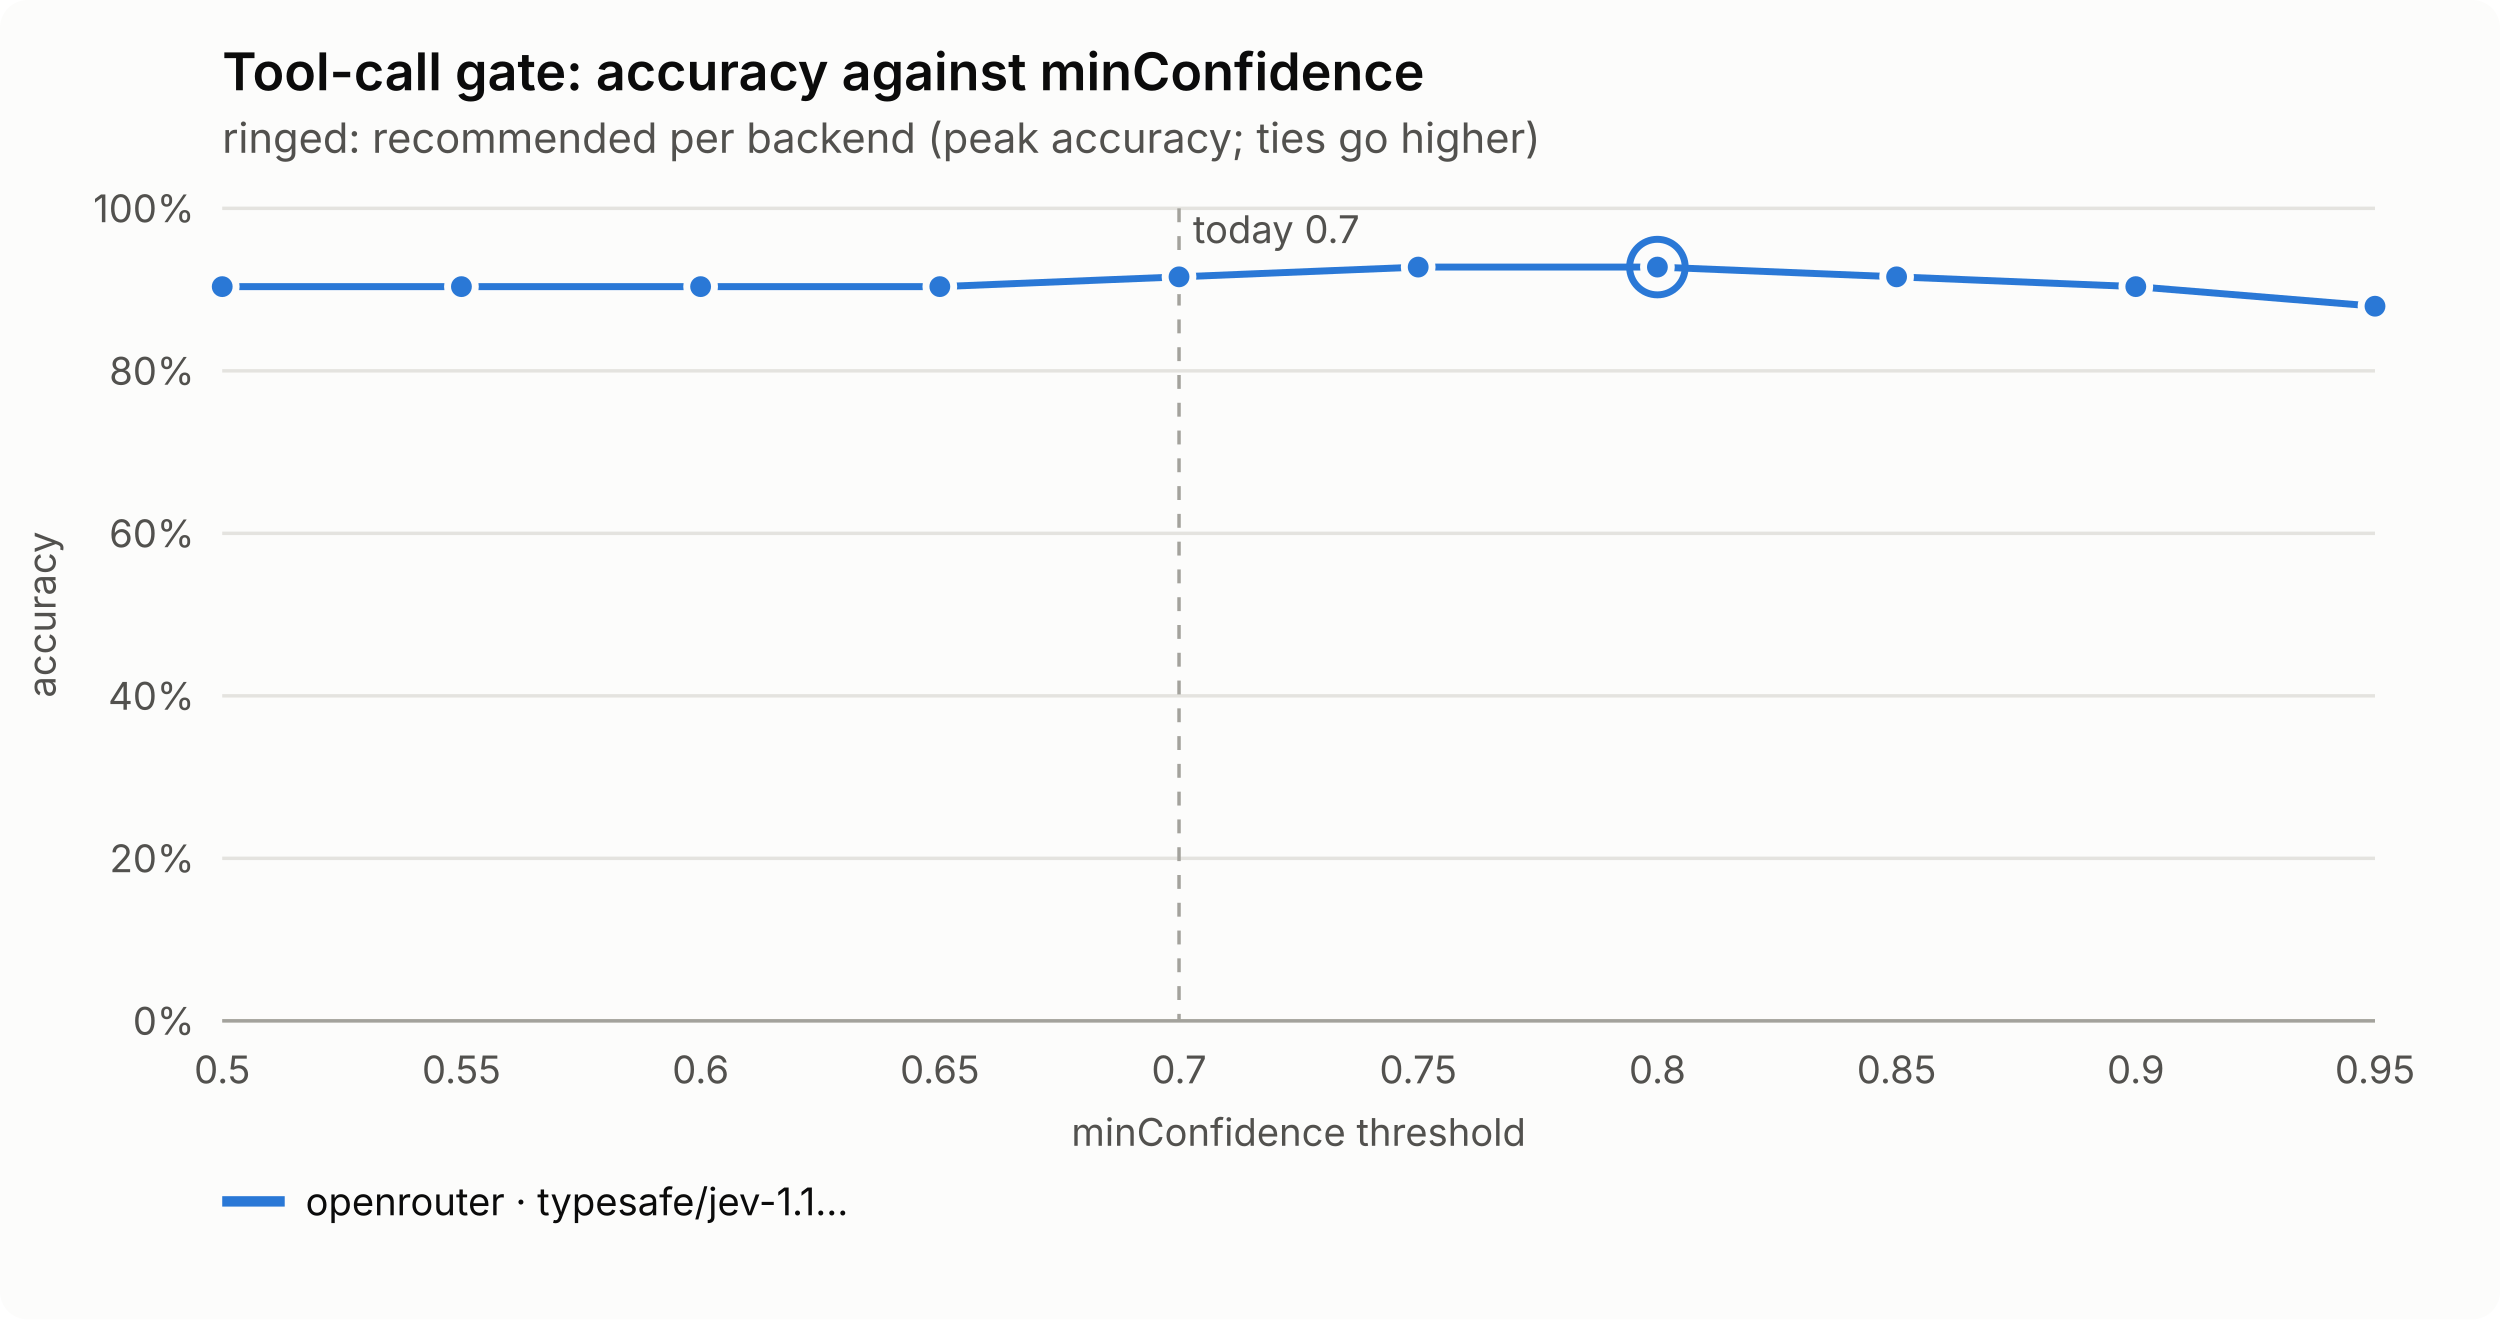
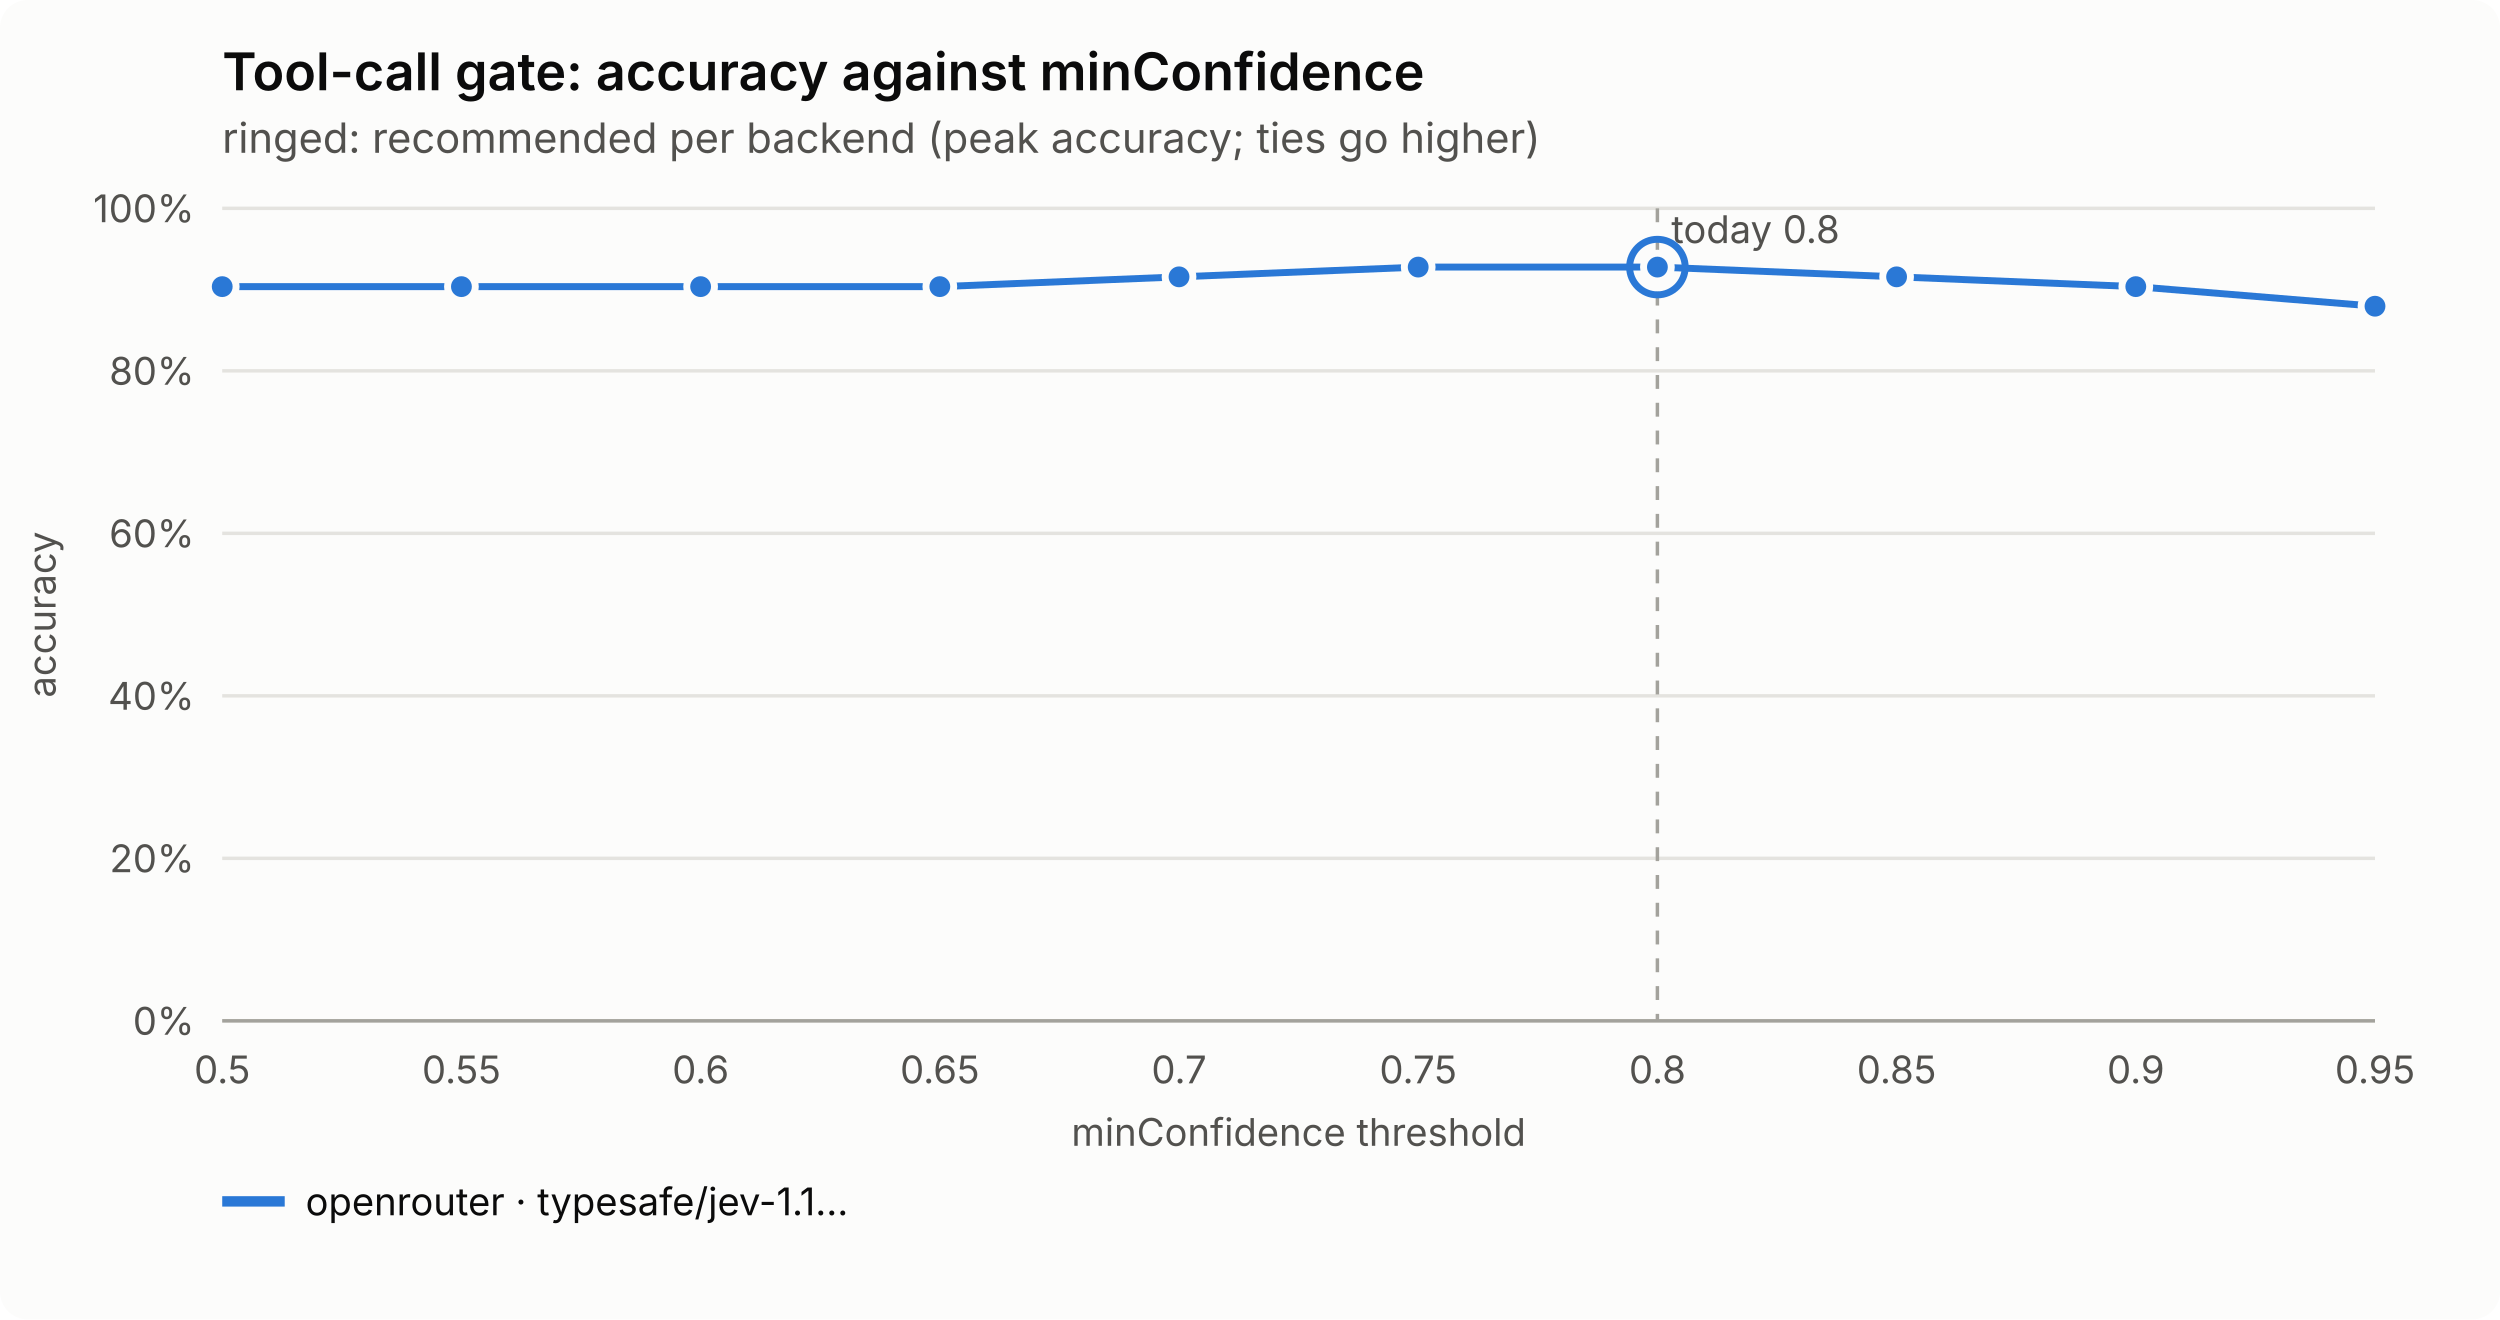
<svg xmlns="http://www.w3.org/2000/svg" viewBox="0 0 720 380" width="720" height="380" role="img" aria-label="Tool-call gate: accuracy against minConfidence">
  <style>
text{font-family:system-ui,-apple-system,"Segoe UI",sans-serif}
.t{font-size:15px;font-weight:600}.st{font-size:12px}.ax{font-size:11px}.lab{font-size:11px}
.g,.a,.guide{stroke-width:1}.guide{stroke-dasharray:4 4}.fake{font-size:13px;font-weight:700}
.bg{fill:#fcfcfb}.dot{stroke:#fcfcfb}text{fill:#0b0b0b}.st,.ax{fill:#52514e}.g{stroke:#e4e3df}.a,.guide{stroke:#a3a29c}.l1{stroke:#2a78d6}.d1{fill:#2a78d6}.fake{fill:#c43534}
@media (prefers-color-scheme: dark){.bg{fill:#1a1a19}.dot{stroke:#1a1a19}text{fill:#f0efec}.st,.ax{fill:#c3c2b7}.g{stroke:#353532}.a,.guide{stroke:#6b6a64}.l1{stroke:#3987e5}.d1{fill:#3987e5}.fake{fill:#e66767}}
</style>
  <rect width="720" height="380" rx="8" class="bg" />
  <text class="t" x="64" y="26">Tool-call gate: accuracy against minConfidence</text>
  <text class="st" x="64" y="44">ringed: recommended per backend (peak accuracy; ties go higher)</text>
  <line class="g" x1="64" x2="684" y1="294" y2="294" />
  <text class="ax" x="56" y="298" text-anchor="end">0%</text>
  <line class="g" x1="64" x2="684" y1="247.2" y2="247.2" />
  <text class="ax" x="56" y="251.2" text-anchor="end">20%</text>
  <line class="g" x1="64" x2="684" y1="200.4" y2="200.4" />
  <text class="ax" x="56" y="204.4" text-anchor="end">40%</text>
  <line class="g" x1="64" x2="684" y1="153.6" y2="153.6" />
  <text class="ax" x="56" y="157.6" text-anchor="end">60%</text>
  <line class="g" x1="64" x2="684" y1="106.8" y2="106.8" />
  <text class="ax" x="56" y="110.8" text-anchor="end">80%</text>
  <line class="g" x1="64" x2="684" y1="60" y2="60" />
  <text class="ax" x="56" y="64" text-anchor="end">100%</text>
  <text class="ax" x="64" y="312" text-anchor="middle">0.5</text>
  <text class="ax" x="132.89" y="312" text-anchor="middle">0.55</text>
  <text class="ax" x="201.78" y="312" text-anchor="middle">0.6</text>
  <text class="ax" x="270.67" y="312" text-anchor="middle">0.65</text>
  <text class="ax" x="339.56" y="312" text-anchor="middle">0.7</text>
  <text class="ax" x="408.44" y="312" text-anchor="middle">0.75</text>
  <text class="ax" x="477.33" y="312" text-anchor="middle">0.8</text>
  <text class="ax" x="546.22" y="312" text-anchor="middle">0.85</text>
  <text class="ax" x="615.11" y="312" text-anchor="middle">0.9</text>
  <text class="ax" x="684" y="312" text-anchor="middle">0.95</text>
  <line class="a" x1="64" x2="684" y1="294" y2="294" />
  <text class="ax" x="374" y="330" text-anchor="middle">minConfidence threshold</text>
  <text class="ax" transform="translate(16 177) rotate(-90)" text-anchor="middle">accuracy</text>
-   <line class="guide" x1="339.56" x2="339.56" y1="60" y2="294" />
-   <text class="ax" x="343.56" y="70">today 0.7</text>
+   <line class="guide" x1="477.33" x2="477.33" y1="60" y2="294" />
+   <text class="ax" x="481.33" y="70">today 0.8</text>
  <polyline class="l1" fill="none" stroke-width="2" stroke-linejoin="round" points="64,82.55 132.89,82.55 201.78,82.55 270.67,82.55 339.56,79.73 408.44,76.92 477.33,76.92 546.22,79.73 615.11,82.55 684,88.19" />
  <circle class="d1 dot" cx="64" cy="82.55" r="4" stroke-width="2" />
  <circle class="d1 dot" cx="132.89" cy="82.55" r="4" stroke-width="2" />
  <circle class="d1 dot" cx="201.78" cy="82.55" r="4" stroke-width="2" />
  <circle class="d1 dot" cx="270.67" cy="82.55" r="4" stroke-width="2" />
  <circle class="d1 dot" cx="339.56" cy="79.73" r="4" stroke-width="2" />
  <circle class="d1 dot" cx="408.44" cy="76.92" r="4" stroke-width="2" />
  <circle class="d1 dot" cx="477.33" cy="76.92" r="4" stroke-width="2" />
  <circle class="d1 dot" cx="546.22" cy="79.73" r="4" stroke-width="2" />
  <circle class="d1 dot" cx="615.11" cy="82.55" r="4" stroke-width="2" />
  <circle class="d1 dot" cx="684" cy="88.19" r="4" stroke-width="2" />
  <circle class="l1" cx="477.33" cy="76.92" r="8" fill="none" stroke-width="2" />
  <line x1="64" x2="82" y1="346" y2="346" class="l1" stroke-width="3" />
  <text class="lab" x="88" y="350">openrouter · typesafe/jev-1.1…</text>
</svg>
